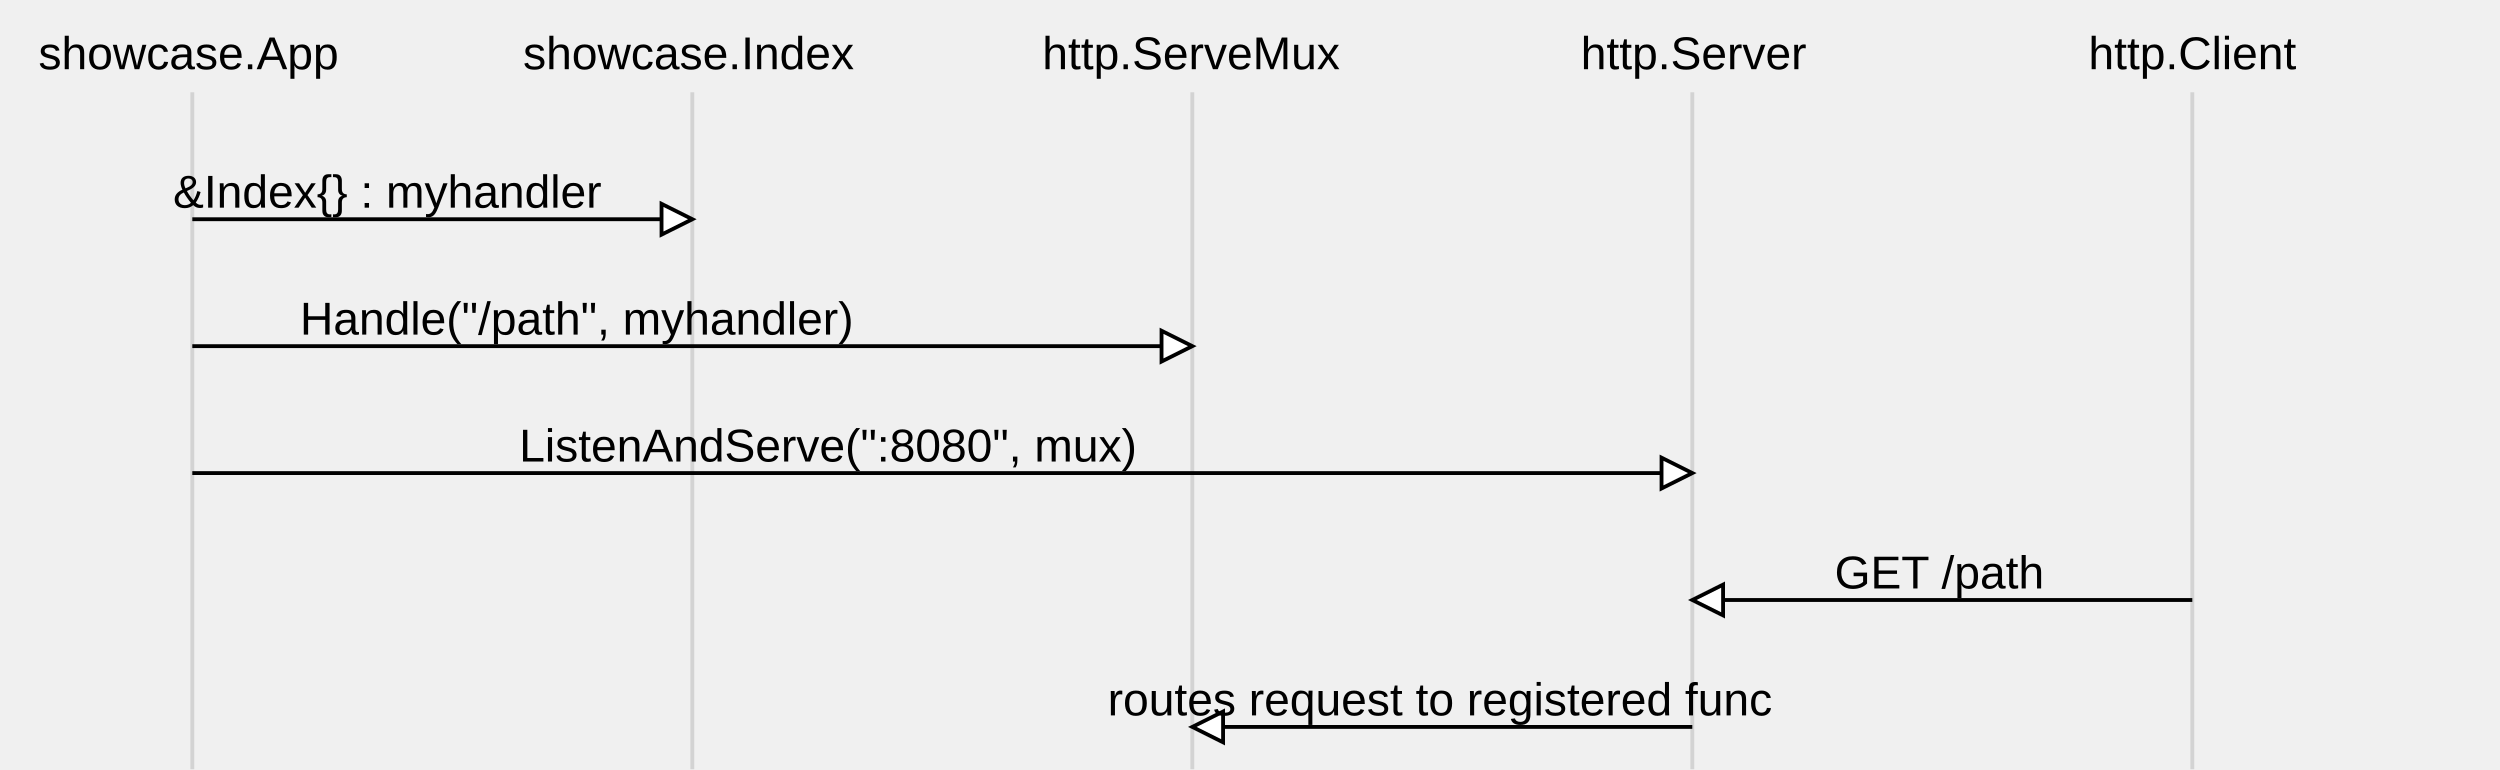
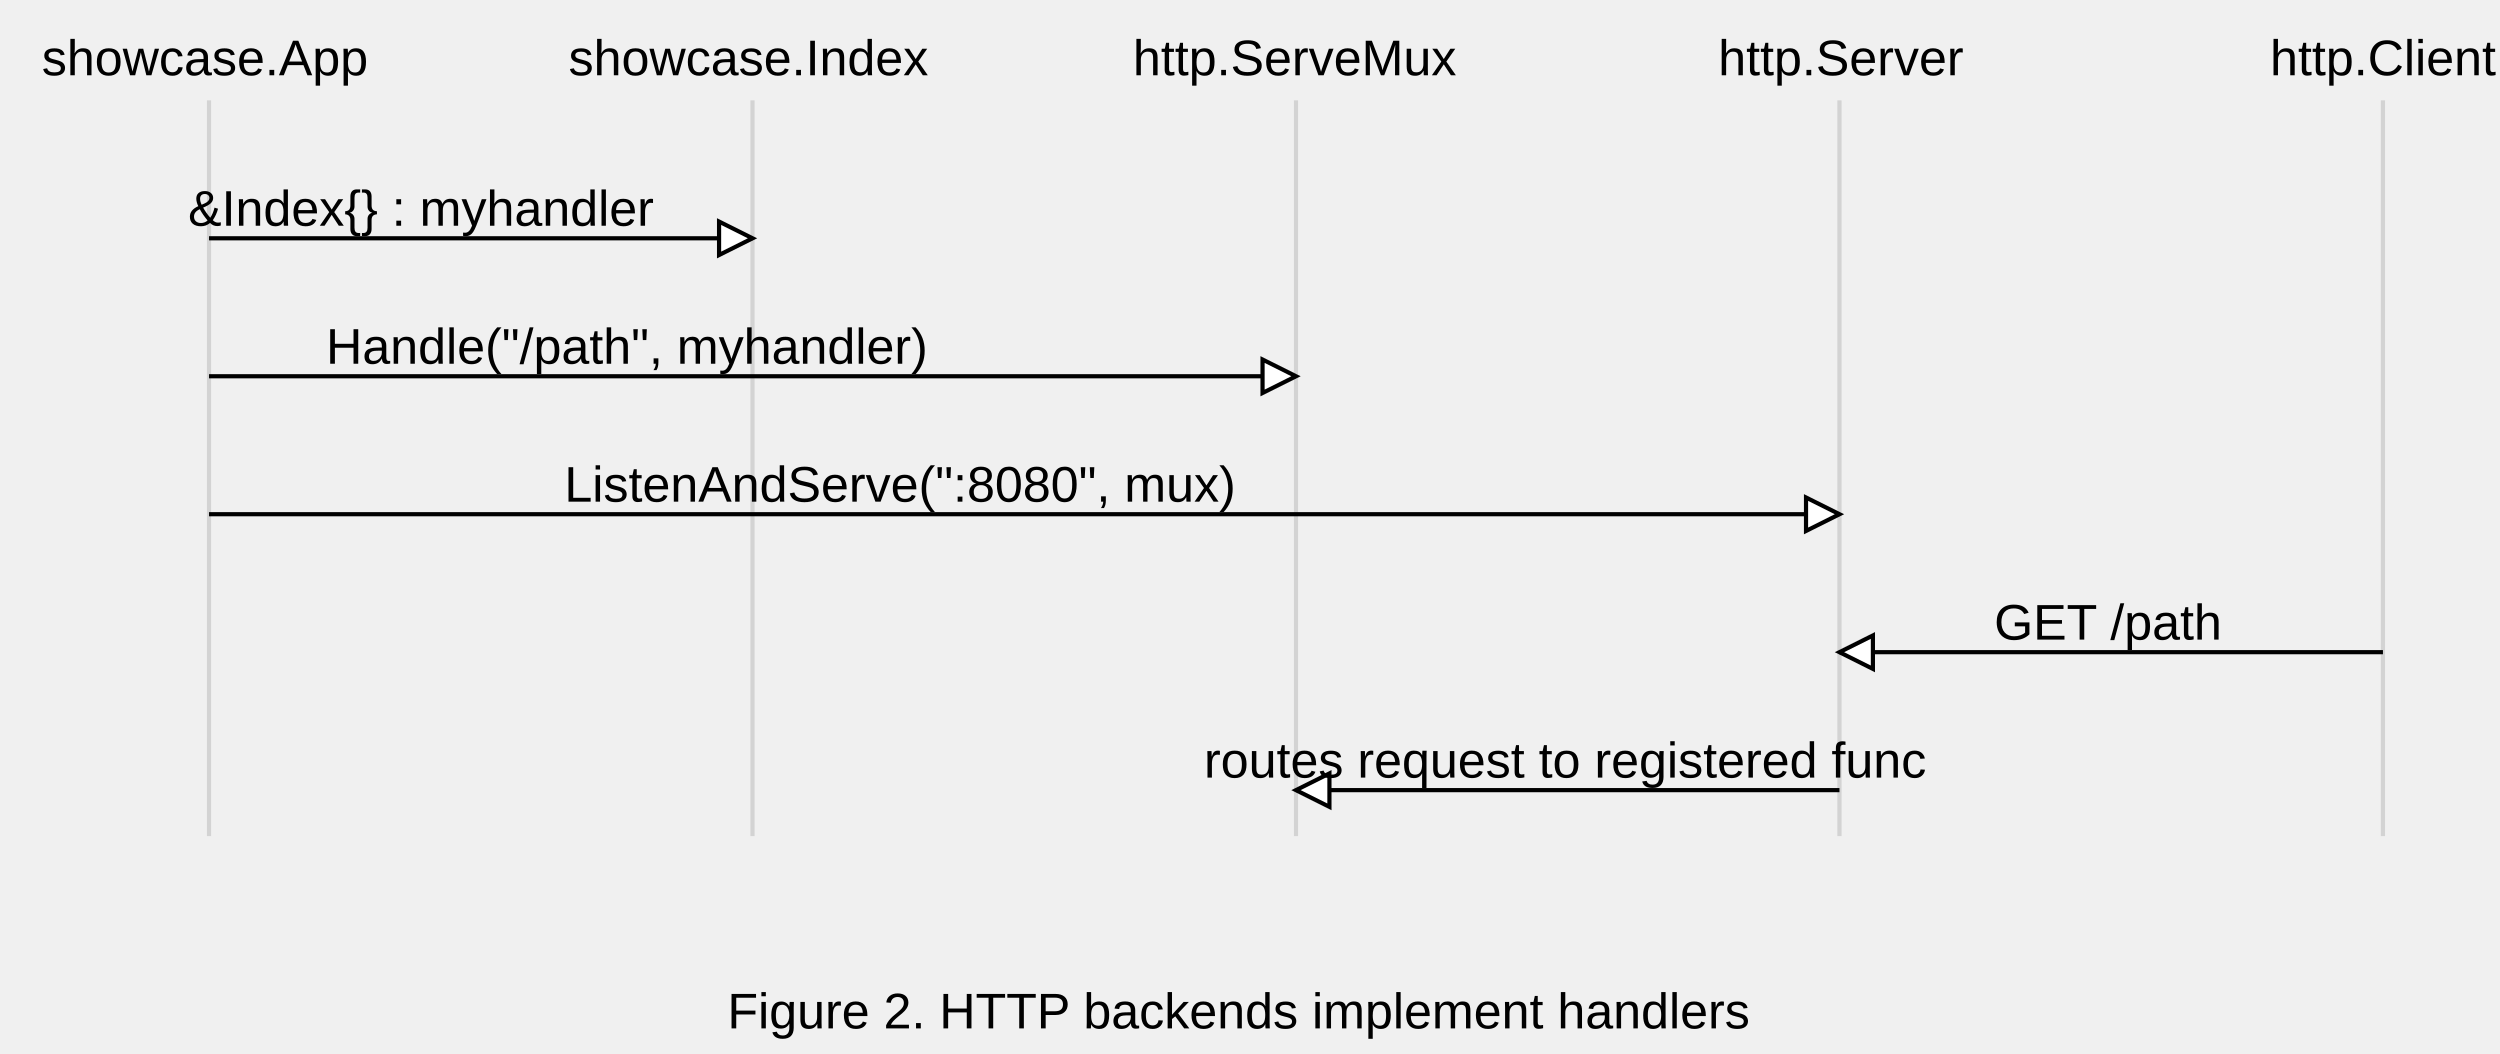
- <svg xmlns="http://www.w3.org/2000/svg" width="650" height="200" font-family="Arial, Helvetica, sans-serif">
+ <svg xmlns="http://www.w3.org/2000/svg" width="598" height="252" font-family="Arial, Helvetica, sans-serif">
  <line stroke="#d3d3d3" x1="50" y1="24" x2="50" y2="200" />
  <text font-family="Arial,Helvetica,sans-serif" font-size="12px" x="10" y="18">showcase.App</text>
  <line stroke="#d3d3d3" x1="180" y1="24" x2="180" y2="200" />
  <text font-family="Arial,Helvetica,sans-serif" font-size="12px" x="136" y="18">showcase.Index</text>
  <line stroke="#d3d3d3" x1="310" y1="24" x2="310" y2="200" />
  <text font-family="Arial,Helvetica,sans-serif" font-size="12px" x="271" y="18">http.ServeMux</text>
  <line stroke="#d3d3d3" x1="440" y1="24" x2="440" y2="200" />
  <text font-family="Arial,Helvetica,sans-serif" font-size="12px" x="411" y="18">http.Server</text>
  <line stroke="#d3d3d3" x1="570" y1="24" x2="570" y2="200" />
  <text font-family="Arial,Helvetica,sans-serif" font-size="12px" x="543" y="18">http.Client</text>
  <path stroke="black" d="M50,57 L180,57" />
  <g transform="rotate(0 180 57)">
    <path stroke="black" fill="#ffffff" d="M180,57 l-8,-4 l 0,8 Z" />
  </g>
  <text font-family="Arial,Helvetica,sans-serif" font-size="12px" x="45" y="54">&amp;Index{} : myhandler</text>
  <path stroke="black" d="M50,90 L310,90" />
  <g transform="rotate(0 310 90)">
    <path stroke="black" fill="#ffffff" d="M310,90 l-8,-4 l 0,8 Z" />
  </g>
  <text font-family="Arial,Helvetica,sans-serif" font-size="12px" x="78" y="87">Handle("/path", myhandler)</text>
  <path stroke="black" d="M50,123 L440,123" />
  <g transform="rotate(0 440 123)">
    <path stroke="black" fill="#ffffff" d="M440,123 l-8,-4 l 0,8 Z" />
  </g>
  <text font-family="Arial,Helvetica,sans-serif" font-size="12px" x="135" y="120">ListenAndServe(":8080", mux)</text>
  <path stroke="black" d="M570,156 L440,156" />
  <g transform="rotate(180 440 156)">
    <path stroke="black" fill="#ffffff" d="M440,156 l-8,-4 l 0,8 Z" />
  </g>
  <text font-family="Arial,Helvetica,sans-serif" font-size="12px" x="477" y="153">GET /path </text>
  <path stroke="black" d="M440,189 L310,189" />
  <g transform="rotate(180 310 189)">
    <path stroke="black" fill="#ffffff" d="M310,189 l-8,-4 l 0,8 Z" />
  </g>
  <text font-family="Arial,Helvetica,sans-serif" font-size="12px" x="288" y="186">routes request to registered func</text>
+   <text font-family="Arial,Helvetica,sans-serif" font-size="12px" x="174" y="246">Figure 2. HTTP backends implement handlers</text>
</svg>
